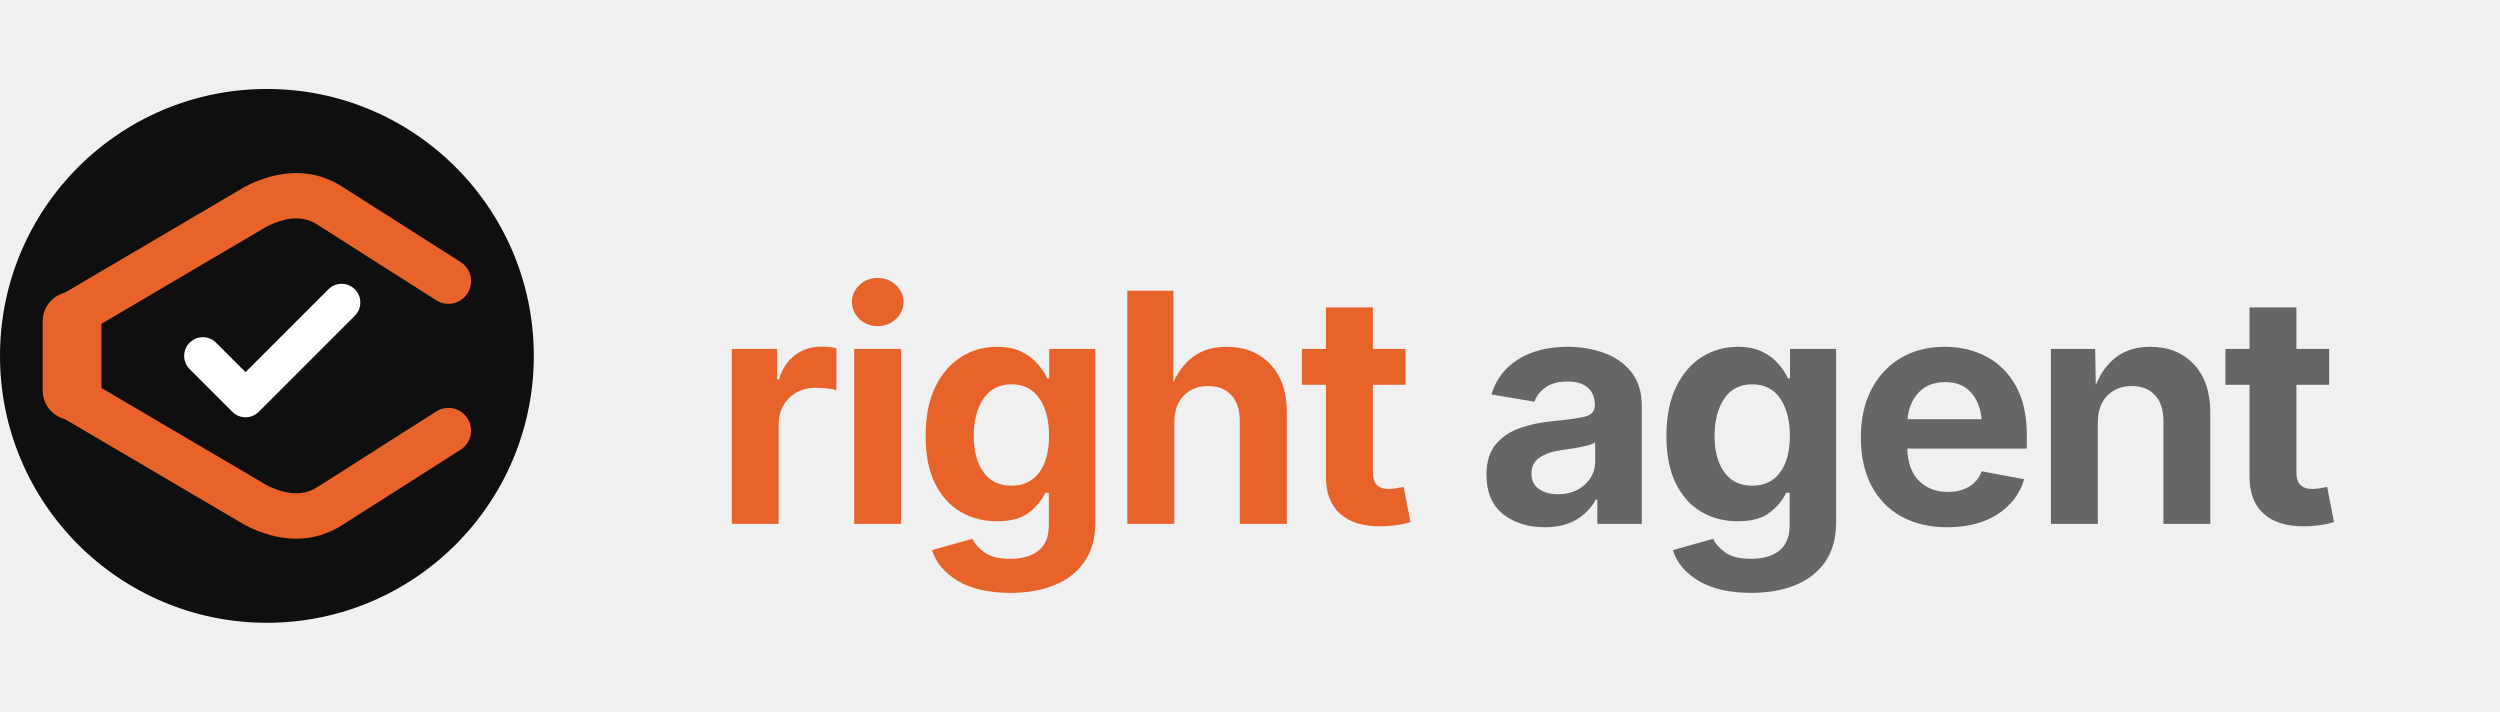
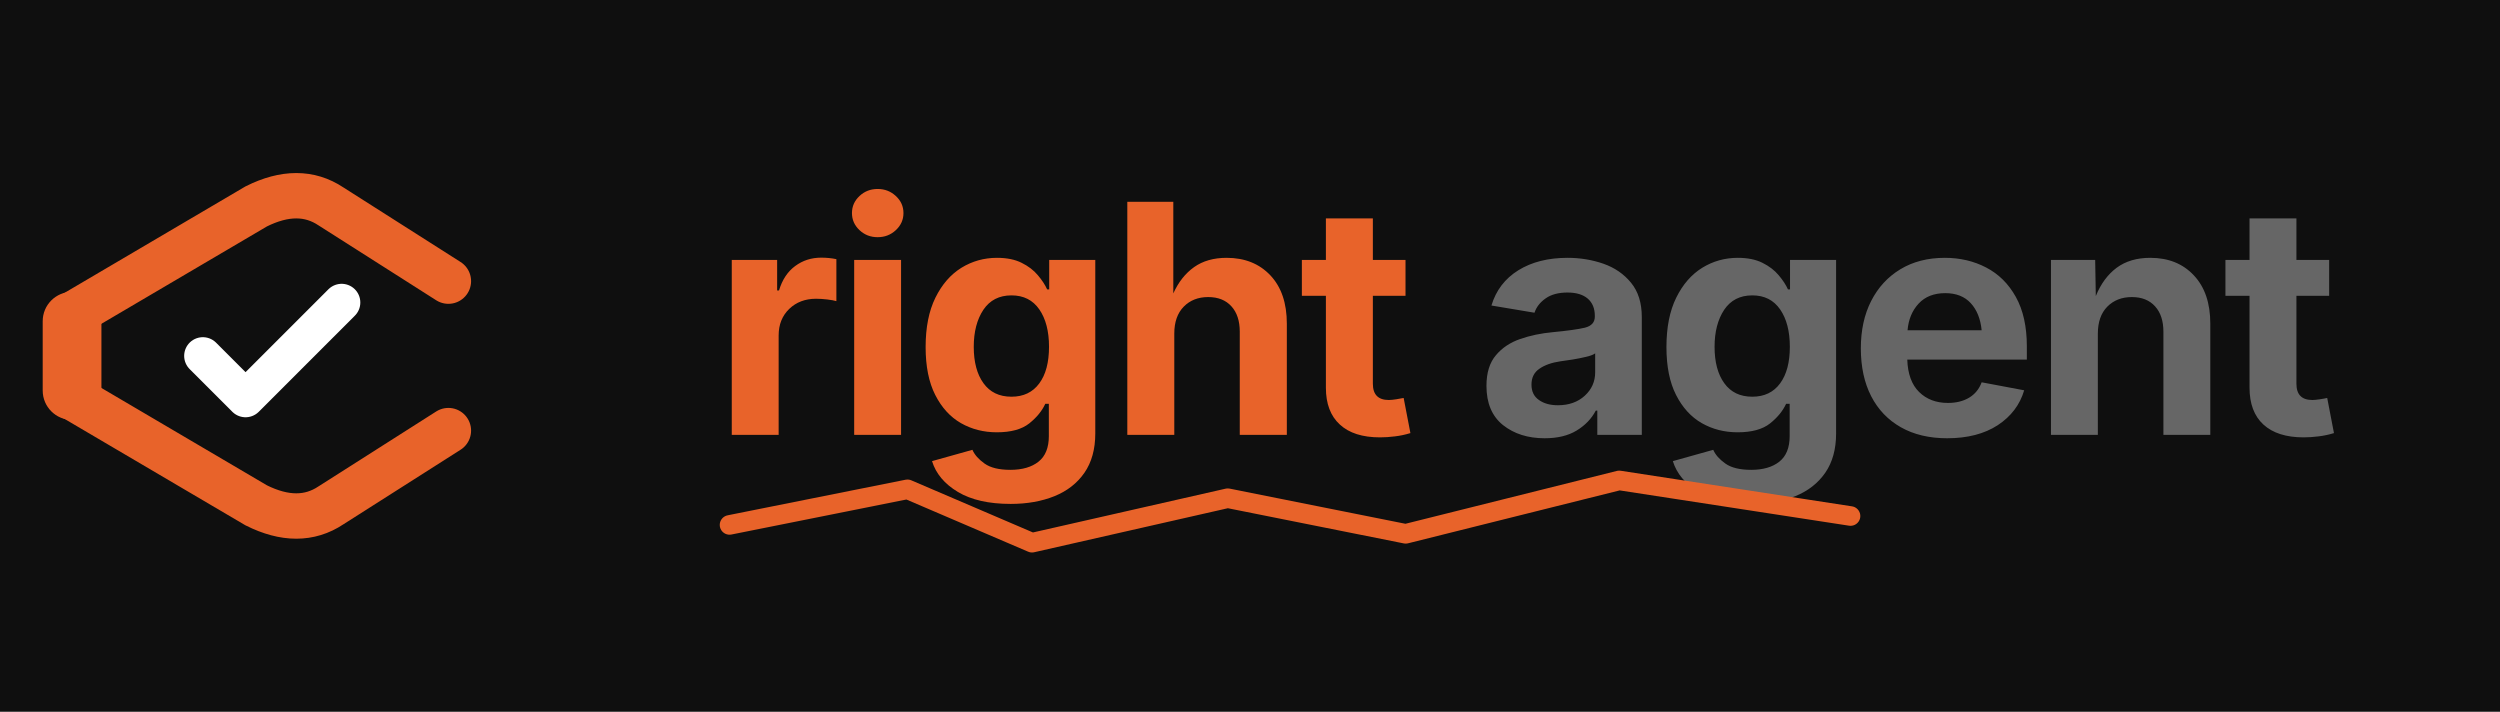
<svg xmlns="http://www.w3.org/2000/svg" viewBox="0 0 281 80" width="281" height="80" role="img" aria-label="right agent">
+   <rect width="281" height="80" fill="#0f0f0f" />
  <g transform="translate(0,10) scale(0.6)">
-     <circle cx="50" cy="50" r="50" fill="#0f0f0f" />
    <path d="M14 42 L48 22 Q56 18 62 22 L84 36" stroke="#E8632A" stroke-width="8.5" stroke-linecap="round" fill="none" />
    <path d="M14 58 L48 78 Q56 82 62 78 L84 64" stroke="#E8632A" stroke-width="8.5" stroke-linecap="round" fill="none" />
    <rect x="8" y="38" width="11" height="24" rx="5.5" fill="#E8632A" />
    <path d="M38 50 L46 58 L64 40" stroke="#fff" stroke-width="7" stroke-linecap="round" stroke-linejoin="round" fill="none" />
  </g>
-   <g transform="translate(80, 24)">
+   <g transform="translate(80, 14)">
    <path d="M7.52 34.88L2.25 34.88L2.25 15.22L7.35 15.22L7.35 18.65L7.56 18.65Q8.10 16.84 9.38 15.90Q10.65 14.96 12.30 14.96L12.30 14.96Q13.20 14.96 14.01 15.13L14.01 15.13L14.01 19.85Q13.66 19.74 12.98 19.66Q12.30 19.58 11.72 19.58L11.72 19.58Q9.90 19.58 8.71 20.72Q7.52 21.87 7.52 23.70L7.52 23.70L7.52 34.88ZM21.28 34.88L16.01 34.88L16.01 15.22L21.28 15.22L21.28 34.88ZM18.65 12.66L18.65 12.66Q17.45 12.66 16.61 11.87Q15.76 11.07 15.76 9.95L15.76 9.95Q15.76 8.82 16.61 8.03Q17.45 7.24 18.65 7.24L18.65 7.24Q19.84 7.24 20.69 8.03Q21.55 8.82 21.55 9.95L21.55 9.95Q21.55 11.07 20.69 11.87Q19.84 12.66 18.65 12.66ZM33.60 42.64L33.60 42.64Q29.91 42.64 27.66 41.29Q25.41 39.94 24.76 37.83L24.76 37.83L29.30 36.56Q29.66 37.39 30.66 38.10Q31.65 38.81 33.57 38.81L33.57 38.81Q35.57 38.81 36.73 37.89Q37.89 36.97 37.89 35.02L37.89 35.02L37.89 31.39L37.49 31.39Q36.94 32.59 35.69 33.59Q34.43 34.59 32.04 34.59L32.04 34.59Q29.82 34.59 28.01 33.56Q26.20 32.52 25.12 30.39Q24.04 28.27 24.04 25.01L24.04 25.01Q24.04 21.69 25.14 19.46Q26.24 17.23 28.06 16.10Q29.88 14.98 32.06 14.98L32.06 14.98Q33.71 14.98 34.83 15.54Q35.96 16.10 36.65 16.93Q37.35 17.75 37.70 18.53L37.70 18.53L37.93 18.53L37.93 15.22L43.11 15.22L43.11 34.72Q43.11 37.37 41.89 39.14Q40.67 40.90 38.52 41.77Q36.36 42.64 33.60 42.64ZM33.69 30.59L33.69 30.59Q35.71 30.59 36.81 29.10Q37.91 27.62 37.91 24.98L37.91 24.98Q37.91 22.36 36.82 20.78Q35.73 19.20 33.69 19.20L33.69 19.20Q31.62 19.20 30.53 20.82Q29.45 22.45 29.45 24.98L29.45 24.98Q29.45 27.56 30.54 29.07Q31.63 30.59 33.69 30.59ZM51.99 23.50L51.99 23.50L51.99 34.88L46.71 34.88L46.71 8.68L51.88 8.68L51.88 18.98Q52.74 17.07 54.22 16.02Q55.69 14.98 57.87 14.98L57.87 14.98Q60.93 14.98 62.79 16.95Q64.64 18.91 64.64 22.38L64.64 22.38L64.64 34.88L59.35 34.88L59.35 23.29Q59.35 21.46 58.41 20.43Q57.47 19.39 55.80 19.39L55.80 19.39Q54.11 19.39 53.05 20.47Q51.99 21.55 51.99 23.50ZM74.31 15.22L77.98 15.22L77.98 19.25L74.31 19.25L74.31 29.13Q74.31 30.96 76.10 30.96L76.10 30.96Q76.40 30.96 76.93 30.88Q77.47 30.80 77.77 30.73L77.77 30.73L78.53 34.68Q77.65 34.95 76.78 35.05Q75.91 35.16 75.11 35.16L75.11 35.16Q72.16 35.16 70.60 33.72Q69.03 32.29 69.03 29.58L69.03 29.58L69.03 19.25L66.33 19.25L66.33 15.22L69.03 15.22L69.03 10.55L74.31 10.55L74.31 15.22Z" fill="#E8632A" />
    <g transform="translate(78.25781, 0)">
      <path d="M15.36 35.26L15.36 35.26Q12.55 35.26 10.68 33.78Q8.82 32.29 8.82 29.37L8.82 29.37Q8.82 27.18 9.88 25.93Q10.93 24.68 12.62 24.10Q14.31 23.52 16.24 23.34L16.24 23.34Q18.77 23.10 19.89 22.83Q21.00 22.55 21.00 21.59L21.00 21.59L21.00 21.50Q21.00 20.25 20.20 19.56Q19.40 18.88 17.93 18.88L17.93 18.88Q16.40 18.88 15.47 19.54Q14.53 20.20 14.22 21.15L14.22 21.15L9.38 20.34Q10.14 17.79 12.40 16.38Q14.66 14.98 17.94 14.98L17.94 14.98Q20.05 14.98 21.96 15.64Q23.87 16.31 25.07 17.78Q26.28 19.25 26.28 21.64L26.28 21.64L26.28 34.88L21.28 34.88L21.28 32.15L21.11 32.15Q20.39 33.52 18.96 34.39Q17.54 35.26 15.36 35.26ZM16.85 31.55L16.85 31.55Q18.70 31.55 19.87 30.48Q21.04 29.41 21.04 27.84L21.04 27.84L21.04 25.72Q20.72 25.95 20.01 26.11Q19.30 26.28 18.51 26.41Q17.72 26.54 17.14 26.61L17.14 26.61Q15.68 26.82 14.78 27.44Q13.88 28.05 13.88 29.23L13.88 29.23Q13.88 30.38 14.72 30.96Q15.55 31.55 16.85 31.55ZM38.61 42.64L38.61 42.64Q34.92 42.64 32.67 41.29Q30.42 39.94 29.77 37.83L29.77 37.83L34.31 36.56Q34.67 37.39 35.67 38.10Q36.66 38.81 38.58 38.81L38.58 38.81Q40.58 38.81 41.74 37.89Q42.90 36.97 42.90 35.02L42.90 35.02L42.90 31.39L42.50 31.39Q41.95 32.59 40.70 33.59Q39.44 34.59 37.05 34.59L37.05 34.59Q34.83 34.59 33.02 33.56Q31.21 32.52 30.13 30.39Q29.05 28.27 29.05 25.01L29.05 25.01Q29.05 21.69 30.15 19.46Q31.25 17.23 33.07 16.10Q34.89 14.98 37.07 14.98L37.07 14.98Q38.72 14.98 39.84 15.54Q40.97 16.10 41.66 16.93Q42.36 17.75 42.71 18.53L42.71 18.53L42.94 18.53L42.94 15.22L48.12 15.22L48.12 34.72Q48.12 37.37 46.90 39.14Q45.68 40.90 43.53 41.77Q41.37 42.64 38.61 42.64ZM38.70 30.59L38.70 30.59Q40.72 30.59 41.82 29.10Q42.92 27.62 42.92 24.98L42.92 24.98Q42.92 22.36 41.83 20.78Q40.74 19.20 38.70 19.20L38.70 19.20Q36.63 19.20 35.54 20.82Q34.46 22.45 34.46 24.98L34.46 24.98Q34.46 27.56 35.55 29.07Q36.64 30.59 38.70 30.59ZM60.60 35.26L60.60 35.26Q57.59 35.26 55.41 34.03Q53.23 32.80 52.06 30.53Q50.90 28.27 50.90 25.15L50.90 25.15Q50.90 22.11 52.06 19.83Q53.23 17.54 55.35 16.26Q57.47 14.98 60.34 14.98L60.34 14.98Q62.90 14.98 64.99 16.07Q67.09 17.16 68.32 19.37Q69.56 21.59 69.56 24.94L69.56 24.94L69.56 26.42L56.12 26.42Q56.20 28.83 57.45 30.06Q58.70 31.29 60.69 31.29L60.69 31.29Q62.08 31.29 63.07 30.70Q64.06 30.11 64.48 28.97L64.48 28.97L69.26 29.87Q68.54 32.31 66.29 33.79Q64.03 35.26 60.60 35.26ZM56.15 23.12L56.15 23.12L64.48 23.12Q64.29 21.20 63.25 20.07Q62.22 18.95 60.39 18.95L60.39 18.95Q58.49 18.95 57.40 20.12Q56.31 21.29 56.15 23.12ZM77.54 23.50L77.54 23.50L77.54 34.88L72.27 34.88L72.27 15.22L77.24 15.22L77.31 19.28Q78.14 17.23 79.65 16.10Q81.16 14.98 83.43 14.98L83.43 14.98Q86.49 14.98 88.33 16.95Q90.18 18.91 90.18 22.38L90.18 22.38L90.18 34.88L84.91 34.88L84.91 23.29Q84.91 21.46 83.97 20.43Q83.03 19.39 81.36 19.39L81.36 19.39Q79.67 19.39 78.60 20.47Q77.54 21.55 77.54 23.50ZM99.86 15.22L103.54 15.22L103.54 19.25L99.86 19.25L99.86 29.13Q99.86 30.96 101.65 30.96L101.65 30.96Q101.95 30.96 102.49 30.88Q103.03 30.80 103.32 30.73L103.32 30.73L104.08 34.68Q103.20 34.95 102.33 35.05Q101.46 35.16 100.67 35.16L100.67 35.16Q97.72 35.16 96.15 33.72Q94.59 32.29 94.59 29.58L94.59 29.58L94.59 19.25L91.88 19.25L91.88 15.22L94.59 15.22L94.59 10.55L99.86 10.55L99.86 15.22Z" fill="#666666" />
    </g>
  </g>
+   <g transform="translate(80, 52)">
+     <path d="M2 7 L22 3 L36 9 L58 4 L78 8 L102 2 L128 6" stroke="#E8632A" stroke-width="2.2" stroke-linecap="round" stroke-linejoin="round" fill="none" />
+   </g>
</svg>
